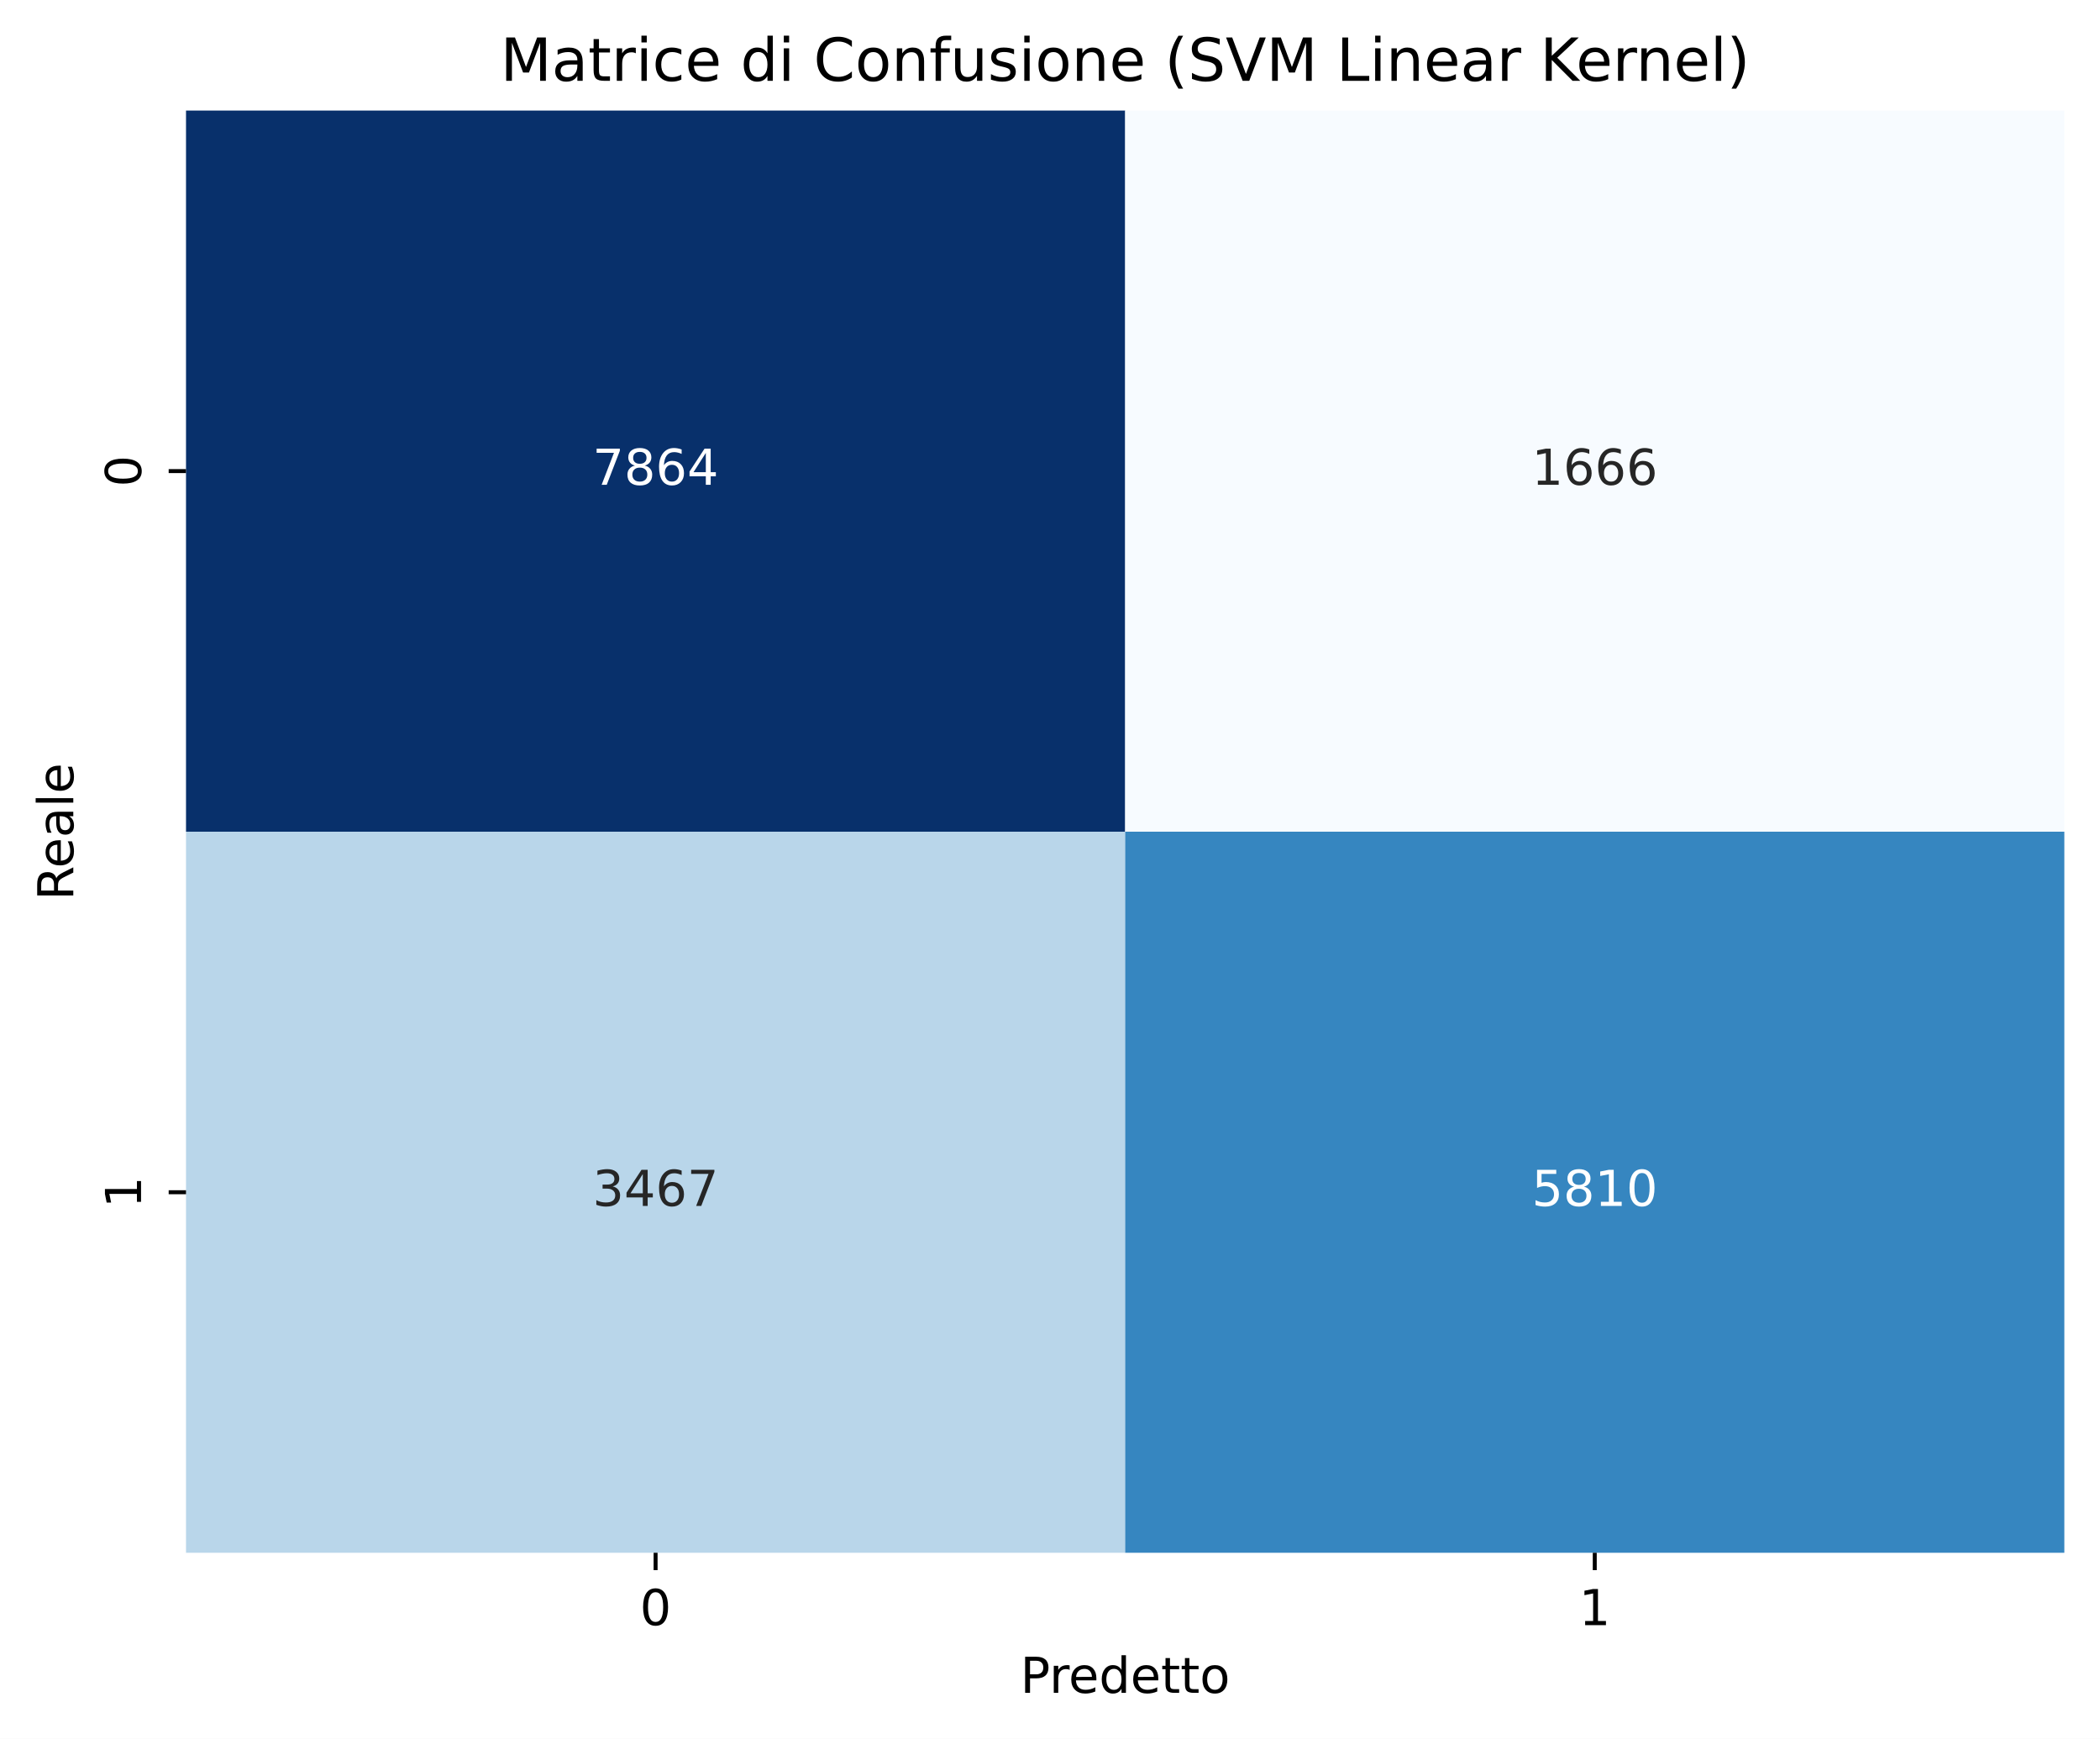
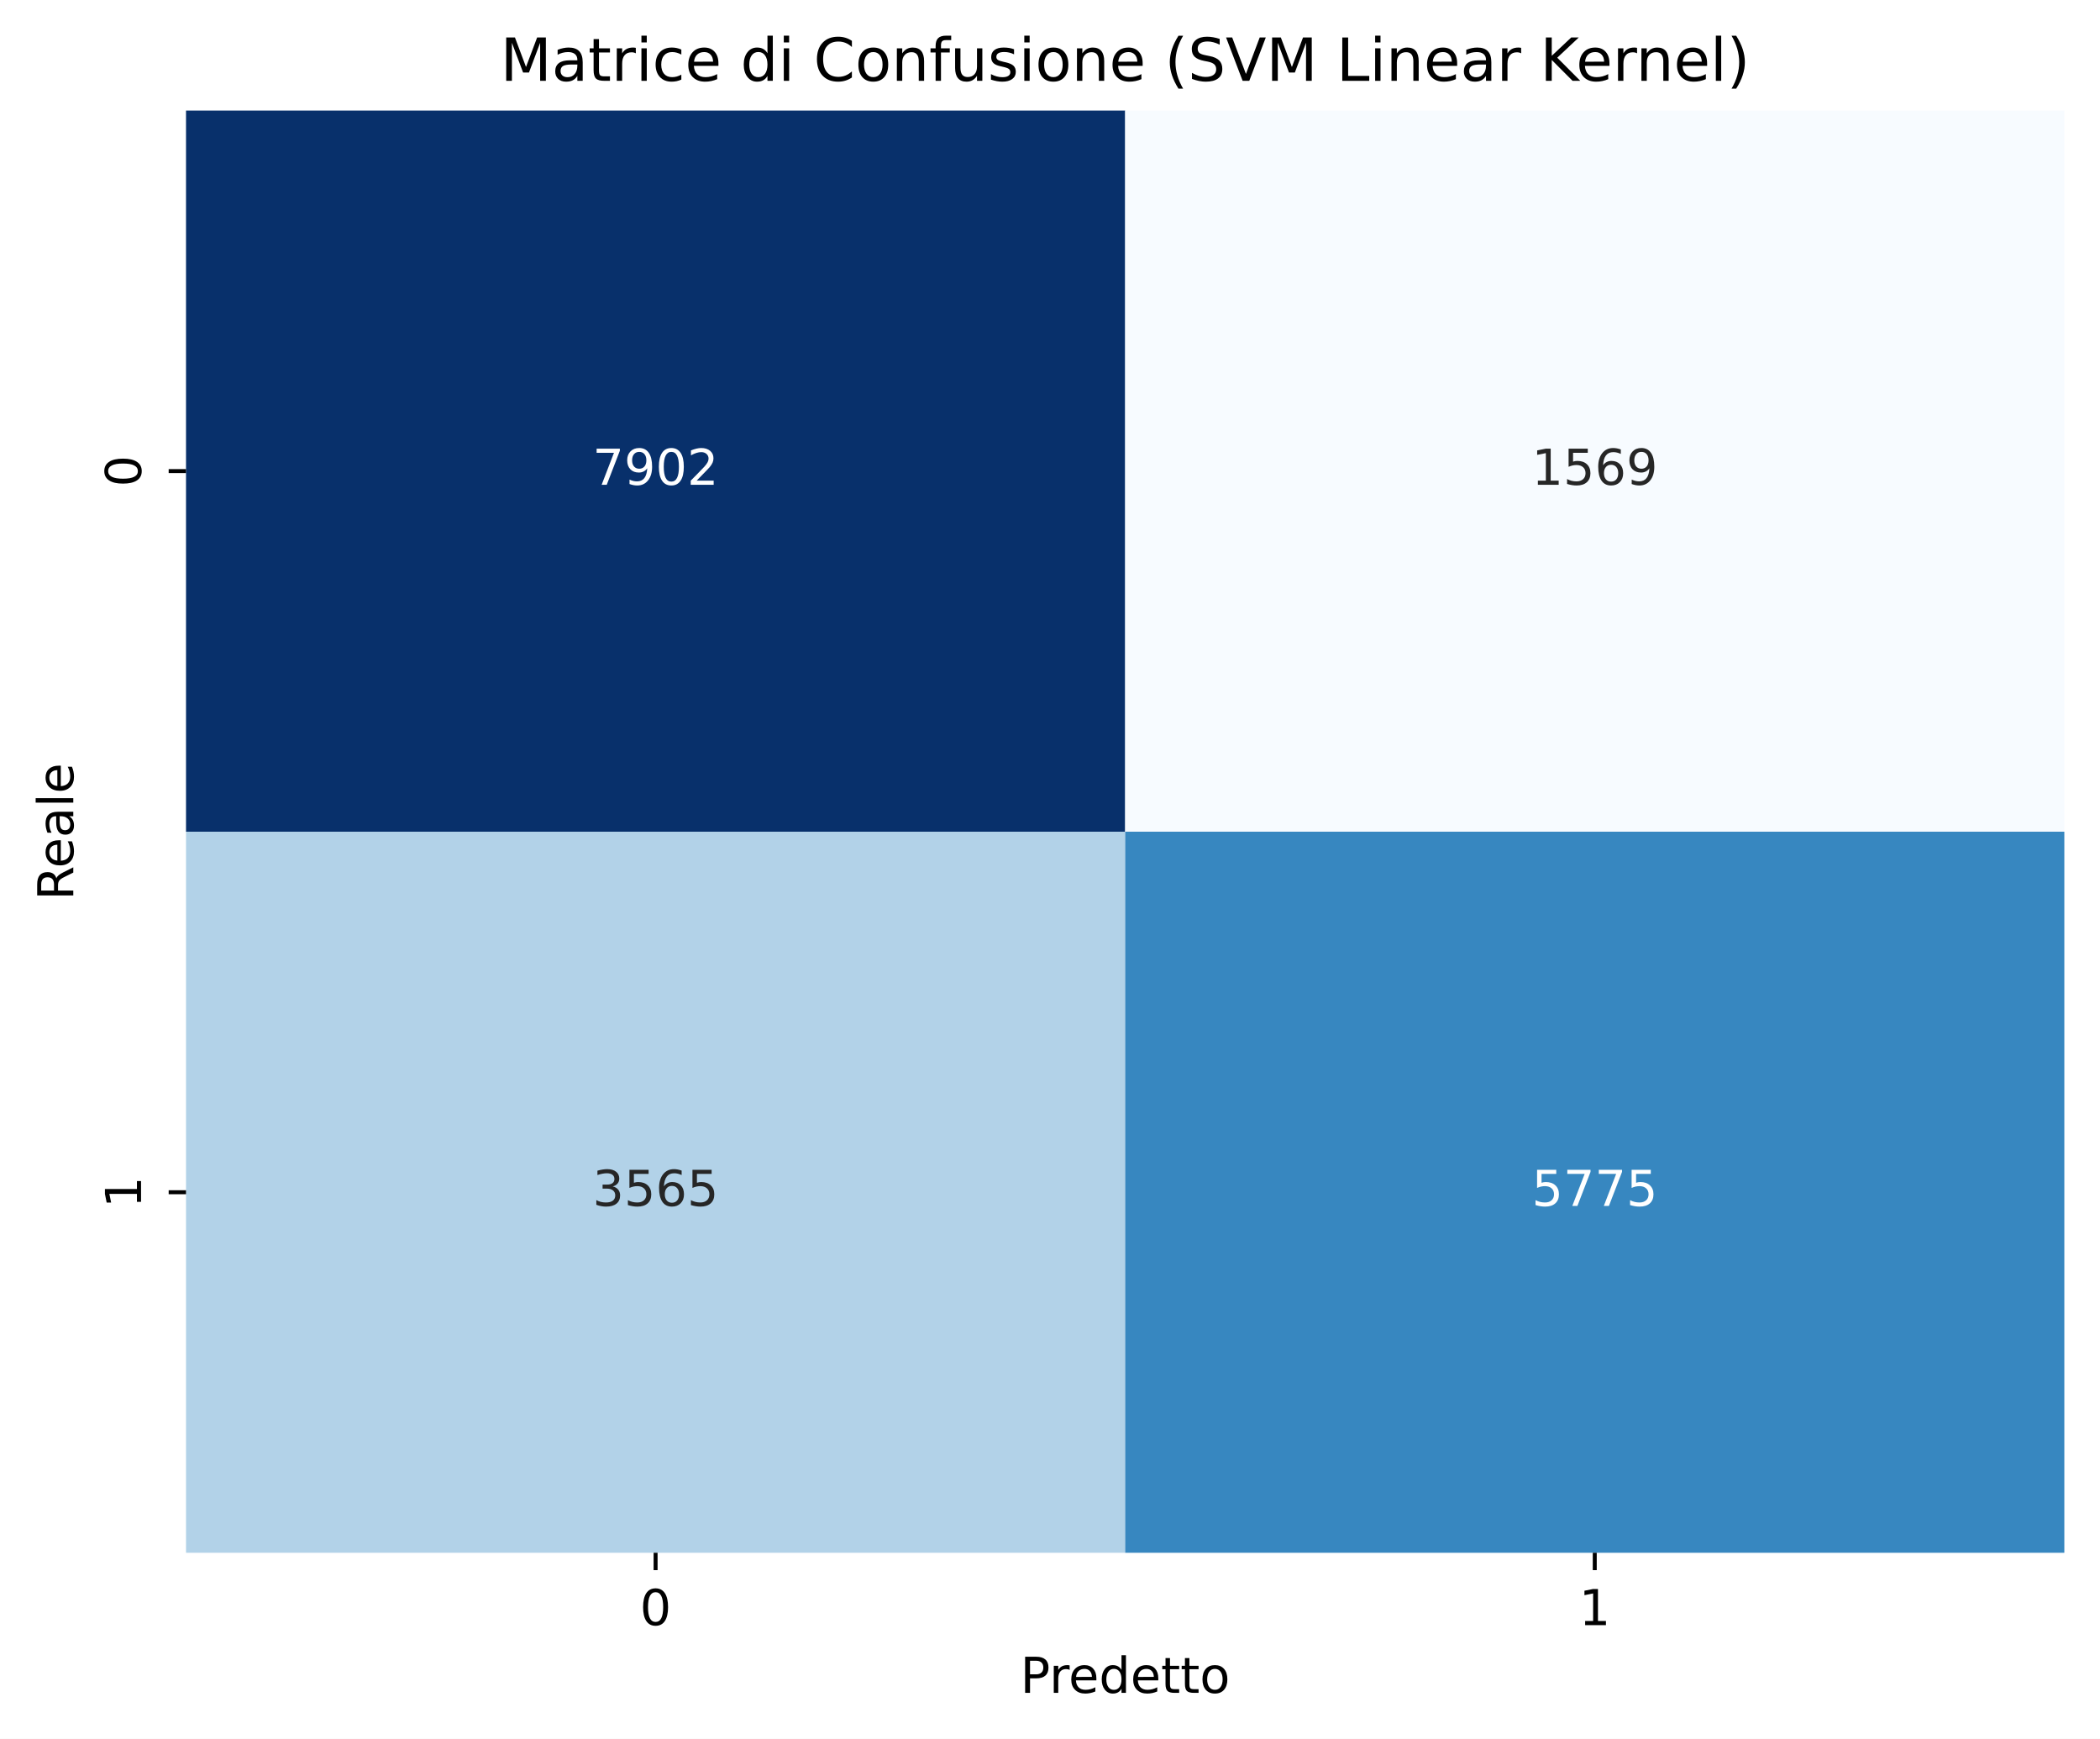
<svg xmlns="http://www.w3.org/2000/svg" xmlns:xlink="http://www.w3.org/1999/xlink" width="423.996pt" height="351.034pt" viewBox="0 0 423.996 351.034" version="1.1">
  <defs>
    <style type="text/css">*{stroke-linejoin: round; stroke-linecap: butt}</style>
  </defs>
  <g id="figure_1">
    <g id="patch_1">
      <path d="M 0 351.034  L 423.996 351.034  L 423.996 0  L 0 0  z " style="fill: #ffffff" />
    </g>
    <g id="axes_1">
      <g id="patch_2">
        <path d="M 37.556 313.478  L 416.796 313.478  L 416.796 22.318  L 37.556 22.318  z " style="fill: #ffffff" />
      </g>
      <g id="QuadMesh_1">
-         <path d="M 37.556 22.318  L 227.176 22.318  L 227.176 167.898  L 37.556 167.898  L 37.556 22.318  " clip-path="url(#p1408f94888)" style="fill: #08306b" />
-         <path d="M 227.176 22.318  L 416.796 22.318  L 416.796 167.898  L 227.176 167.898  L 227.176 22.318  " clip-path="url(#p1408f94888)" style="fill: #f7fbff" />
-         <path d="M 37.556 167.898  L 227.176 167.898  L 227.176 313.478  L 37.556 313.478  L 37.556 167.898  " clip-path="url(#p1408f94888)" style="fill: #b9d6ea" />
-         <path d="M 227.176 167.898  L 416.796 167.898  L 416.796 313.478  L 227.176 313.478  L 227.176 167.898  " clip-path="url(#p1408f94888)" style="fill: #3686c0" />
+         <path d="M 37.556 22.318  L 227.176 22.318  L 227.176 167.898  L 37.556 167.898  L 37.556 22.318  " clip-path="url(#p6ae22983ac)" style="fill: #08306b" />
+         <path d="M 227.176 22.318  L 416.796 22.318  L 416.796 167.898  L 227.176 167.898  L 227.176 22.318  " clip-path="url(#p6ae22983ac)" style="fill: #f7fbff" />
+         <path d="M 37.556 167.898  L 227.176 167.898  L 227.176 313.478  L 37.556 313.478  L 37.556 167.898  " clip-path="url(#p6ae22983ac)" style="fill: #b2d2e8" />
+         <path d="M 227.176 167.898  L 416.796 167.898  L 416.796 313.478  L 227.176 313.478  L 227.176 167.898  " clip-path="url(#p6ae22983ac)" style="fill: #3787c0" />
      </g>
      <g id="matplotlib.axis_1">
        <g id="xtick_1">
          <g id="line2d_1">
            <defs>
-               <path id="m2ece171758" d="M 0 0  L 0 3.5  " style="stroke: #000000; stroke-width: 0.8" />
-             </defs>
-             <g>
-               <use xlink:href="#m2ece171758" x="132.366" y="313.478" style="stroke: #000000; stroke-width: 0.8" />
+               <path id="mb104073dc0" d="M 0 0  L 0 3.5  " style="stroke: #000000; stroke-width: 0.8" />
+             </defs>
+             <g>
+               <use xlink:href="#mb104073dc0" x="132.366" y="313.478" style="stroke: #000000; stroke-width: 0.8" />
            </g>
          </g>
          <g id="text_1">
            <g transform="translate(129.185 328.0766) scale(0.1 -0.1)">
              <defs>
                <path id="DejaVuSans-30" d="M 2034 4250  Q 1547 4250 1301 3770  Q 1056 3291 1056 2328  Q 1056 1369 1301 889  Q 1547 409 2034 409  Q 2525 409 2770 889  Q 3016 1369 3016 2328  Q 3016 3291 2770 3770  Q 2525 4250 2034 4250  z M 2034 4750  Q 2819 4750 3233 4129  Q 3647 3509 3647 2328  Q 3647 1150 3233 529  Q 2819 -91 2034 -91  Q 1250 -91 836 529  Q 422 1150 422 2328  Q 422 3509 836 4129  Q 1250 4750 2034 4750  z " transform="scale(0.015625)" />
              </defs>
              <use xlink:href="#DejaVuSans-30" />
            </g>
          </g>
        </g>
        <g id="xtick_2">
          <g id="line2d_2">
            <g>
-               <use xlink:href="#m2ece171758" x="321.986" y="313.478" style="stroke: #000000; stroke-width: 0.8" />
+               <use xlink:href="#mb104073dc0" x="321.986" y="313.478" style="stroke: #000000; stroke-width: 0.8" />
            </g>
          </g>
          <g id="text_2">
            <g transform="translate(318.805 328.0766) scale(0.1 -0.1)">
              <defs>
                <path id="DejaVuSans-31" d="M 794 531  L 1825 531  L 1825 4091  L 703 3866  L 703 4441  L 1819 4666  L 2450 4666  L 2450 531  L 3481 531  L 3481 0  L 794 0  L 794 531  z " transform="scale(0.015625)" />
              </defs>
              <use xlink:href="#DejaVuSans-31" />
            </g>
          </g>
        </g>
        <g id="text_3">
          <g transform="translate(205.9989 341.7547) scale(0.1 -0.1)">
            <defs>
              <path id="DejaVuSans-50" d="M 1259 4147  L 1259 2394  L 2053 2394  Q 2494 2394 2734 2622  Q 2975 2850 2975 3272  Q 2975 3691 2734 3919  Q 2494 4147 2053 4147  L 1259 4147  z M 628 4666  L 2053 4666  Q 2838 4666 3239 4311  Q 3641 3956 3641 3272  Q 3641 2581 3239 2228  Q 2838 1875 2053 1875  L 1259 1875  L 1259 0  L 628 0  L 628 4666  z " transform="scale(0.015625)" />
              <path id="DejaVuSans-72" d="M 2631 2963  Q 2534 3019 2420 3045  Q 2306 3072 2169 3072  Q 1681 3072 1420 2755  Q 1159 2438 1159 1844  L 1159 0  L 581 0  L 581 3500  L 1159 3500  L 1159 2956  Q 1341 3275 1631 3429  Q 1922 3584 2338 3584  Q 2397 3584 2469 3576  Q 2541 3569 2628 3553  L 2631 2963  z " transform="scale(0.015625)" />
              <path id="DejaVuSans-65" d="M 3597 1894  L 3597 1613  L 953 1613  Q 991 1019 1311 708  Q 1631 397 2203 397  Q 2534 397 2845 478  Q 3156 559 3463 722  L 3463 178  Q 3153 47 2828 -22  Q 2503 -91 2169 -91  Q 1331 -91 842 396  Q 353 884 353 1716  Q 353 2575 817 3079  Q 1281 3584 2069 3584  Q 2775 3584 3186 3129  Q 3597 2675 3597 1894  z M 3022 2063  Q 3016 2534 2758 2815  Q 2500 3097 2075 3097  Q 1594 3097 1305 2825  Q 1016 2553 972 2059  L 3022 2063  z " transform="scale(0.015625)" />
              <path id="DejaVuSans-64" d="M 2906 2969  L 2906 4863  L 3481 4863  L 3481 0  L 2906 0  L 2906 525  Q 2725 213 2448 61  Q 2172 -91 1784 -91  Q 1150 -91 751 415  Q 353 922 353 1747  Q 353 2572 751 3078  Q 1150 3584 1784 3584  Q 2172 3584 2448 3432  Q 2725 3281 2906 2969  z M 947 1747  Q 947 1113 1208 752  Q 1469 391 1925 391  Q 2381 391 2643 752  Q 2906 1113 2906 1747  Q 2906 2381 2643 2742  Q 2381 3103 1925 3103  Q 1469 3103 1208 2742  Q 947 2381 947 1747  z " transform="scale(0.015625)" />
              <path id="DejaVuSans-74" d="M 1172 4494  L 1172 3500  L 2356 3500  L 2356 3053  L 1172 3053  L 1172 1153  Q 1172 725 1289 603  Q 1406 481 1766 481  L 2356 481  L 2356 0  L 1766 0  Q 1100 0 847 248  Q 594 497 594 1153  L 594 3053  L 172 3053  L 172 3500  L 594 3500  L 594 4494  L 1172 4494  z " transform="scale(0.015625)" />
              <path id="DejaVuSans-6f" d="M 1959 3097  Q 1497 3097 1228 2736  Q 959 2375 959 1747  Q 959 1119 1226 758  Q 1494 397 1959 397  Q 2419 397 2687 759  Q 2956 1122 2956 1747  Q 2956 2369 2687 2733  Q 2419 3097 1959 3097  z M 1959 3584  Q 2709 3584 3137 3096  Q 3566 2609 3566 1747  Q 3566 888 3137 398  Q 2709 -91 1959 -91  Q 1206 -91 779 398  Q 353 888 353 1747  Q 353 2609 779 3096  Q 1206 3584 1959 3584  z " transform="scale(0.015625)" />
            </defs>
            <use xlink:href="#DejaVuSans-50" />
            <use xlink:href="#DejaVuSans-72" transform="translate(58.55273 0)" />
            <use xlink:href="#DejaVuSans-65" transform="translate(97.41602 0)" />
            <use xlink:href="#DejaVuSans-64" transform="translate(158.9395 0)" />
            <use xlink:href="#DejaVuSans-65" transform="translate(222.416 0)" />
            <use xlink:href="#DejaVuSans-74" transform="translate(283.9395 0)" />
            <use xlink:href="#DejaVuSans-74" transform="translate(323.1484 0)" />
            <use xlink:href="#DejaVuSans-6f" transform="translate(362.3574 0)" />
          </g>
        </g>
      </g>
      <g id="matplotlib.axis_2">
        <g id="ytick_1">
          <g id="line2d_3">
            <defs>
-               <path id="m6fb45d52a0" d="M 0 0  L -3.5 0  " style="stroke: #000000; stroke-width: 0.8" />
-             </defs>
-             <g>
-               <use xlink:href="#m6fb45d52a0" x="37.556" y="95.108" style="stroke: #000000; stroke-width: 0.8" />
+               <path id="m1af7215640" d="M 0 0  L -3.5 0  " style="stroke: #000000; stroke-width: 0.8" />
+             </defs>
+             <g>
+               <use xlink:href="#m1af7215640" x="37.556" y="95.108" style="stroke: #000000; stroke-width: 0.8" />
            </g>
          </g>
          <g id="text_4">
            <g transform="translate(28.47656 98.28938) rotate(-90) scale(0.1 -0.1)">
              <use xlink:href="#DejaVuSans-30" />
            </g>
          </g>
        </g>
        <g id="ytick_2">
          <g id="line2d_4">
            <g>
-               <use xlink:href="#m6fb45d52a0" x="37.556" y="240.688" style="stroke: #000000; stroke-width: 0.8" />
+               <use xlink:href="#m1af7215640" x="37.556" y="240.688" style="stroke: #000000; stroke-width: 0.8" />
            </g>
          </g>
          <g id="text_5">
            <g transform="translate(28.47656 243.8694) rotate(-90) scale(0.1 -0.1)">
              <use xlink:href="#DejaVuSans-31" />
            </g>
          </g>
        </g>
        <g id="text_6">
          <g transform="translate(14.79844 181.7536) rotate(-90) scale(0.1 -0.1)">
            <defs>
              <path id="DejaVuSans-52" d="M 2841 2188  Q 3044 2119 3236 1894  Q 3428 1669 3622 1275  L 4263 0  L 3584 0  L 2988 1197  Q 2756 1666 2539 1819  Q 2322 1972 1947 1972  L 1259 1972  L 1259 0  L 628 0  L 628 4666  L 2053 4666  Q 2853 4666 3247 4331  Q 3641 3997 3641 3322  Q 3641 2881 3436 2590  Q 3231 2300 2841 2188  z M 1259 4147  L 1259 2491  L 2053 2491  Q 2509 2491 2742 2702  Q 2975 2913 2975 3322  Q 2975 3731 2742 3939  Q 2509 4147 2053 4147  L 1259 4147  z " transform="scale(0.015625)" />
              <path id="DejaVuSans-61" d="M 2194 1759  Q 1497 1759 1228 1600  Q 959 1441 959 1056  Q 959 750 1161 570  Q 1363 391 1709 391  Q 2188 391 2477 730  Q 2766 1069 2766 1631  L 2766 1759  L 2194 1759  z M 3341 1997  L 3341 0  L 2766 0  L 2766 531  Q 2569 213 2275 61  Q 1981 -91 1556 -91  Q 1019 -91 701 211  Q 384 513 384 1019  Q 384 1609 779 1909  Q 1175 2209 1959 2209  L 2766 2209  L 2766 2266  Q 2766 2663 2505 2880  Q 2244 3097 1772 3097  Q 1472 3097 1187 3025  Q 903 2953 641 2809  L 641 3341  Q 956 3463 1253 3523  Q 1550 3584 1831 3584  Q 2591 3584 2966 3190  Q 3341 2797 3341 1997  z " transform="scale(0.015625)" />
              <path id="DejaVuSans-6c" d="M 603 4863  L 1178 4863  L 1178 0  L 603 0  L 603 4863  z " transform="scale(0.015625)" />
            </defs>
            <use xlink:href="#DejaVuSans-52" />
            <use xlink:href="#DejaVuSans-65" transform="translate(64.98242 0)" />
            <use xlink:href="#DejaVuSans-61" transform="translate(126.5059 0)" />
            <use xlink:href="#DejaVuSans-6c" transform="translate(187.7852 0)" />
            <use xlink:href="#DejaVuSans-65" transform="translate(215.5684 0)" />
          </g>
        </g>
      </g>
      <g id="text_7">
        <g style="fill: #ffffff" transform="translate(119.6412 97.8675) scale(0.1 -0.1)">
          <defs>
            <path id="DejaVuSans-37" d="M 525 4666  L 3525 4666  L 3525 4397  L 1831 0  L 1172 0  L 2766 4134  L 525 4134  L 525 4666  z " transform="scale(0.015625)" />
-             <path id="DejaVuSans-38" d="M 2034 2216  Q 1584 2216 1326 1975  Q 1069 1734 1069 1313  Q 1069 891 1326 650  Q 1584 409 2034 409  Q 2484 409 2743 651  Q 3003 894 3003 1313  Q 3003 1734 2745 1975  Q 2488 2216 2034 2216  z M 1403 2484  Q 997 2584 770 2862  Q 544 3141 544 3541  Q 544 4100 942 4425  Q 1341 4750 2034 4750  Q 2731 4750 3128 4425  Q 3525 4100 3525 3541  Q 3525 3141 3298 2862  Q 3072 2584 2669 2484  Q 3125 2378 3379 2068  Q 3634 1759 3634 1313  Q 3634 634 3220 271  Q 2806 -91 2034 -91  Q 1263 -91 848 271  Q 434 634 434 1313  Q 434 1759 690 2068  Q 947 2378 1403 2484  z M 1172 3481  Q 1172 3119 1398 2916  Q 1625 2713 2034 2713  Q 2441 2713 2670 2916  Q 2900 3119 2900 3481  Q 2900 3844 2670 4047  Q 2441 4250 2034 4250  Q 1625 4250 1398 4047  Q 1172 3844 1172 3481  z " transform="scale(0.015625)" />
-             <path id="DejaVuSans-36" d="M 2113 2584  Q 1688 2584 1439 2293  Q 1191 2003 1191 1497  Q 1191 994 1439 701  Q 1688 409 2113 409  Q 2538 409 2786 701  Q 3034 994 3034 1497  Q 3034 2003 2786 2293  Q 2538 2584 2113 2584  z M 3366 4563  L 3366 3988  Q 3128 4100 2886 4159  Q 2644 4219 2406 4219  Q 1781 4219 1451 3797  Q 1122 3375 1075 2522  Q 1259 2794 1537 2939  Q 1816 3084 2150 3084  Q 2853 3084 3261 2657  Q 3669 2231 3669 1497  Q 3669 778 3244 343  Q 2819 -91 2113 -91  Q 1303 -91 875 529  Q 447 1150 447 2328  Q 447 3434 972 4092  Q 1497 4750 2381 4750  Q 2619 4750 2861 4703  Q 3103 4656 3366 4563  z " transform="scale(0.015625)" />
-             <path id="DejaVuSans-34" d="M 2419 4116  L 825 1625  L 2419 1625  L 2419 4116  z M 2253 4666  L 3047 4666  L 3047 1625  L 3713 1625  L 3713 1100  L 3047 1100  L 3047 0  L 2419 0  L 2419 1100  L 313 1100  L 313 1709  L 2253 4666  z " transform="scale(0.015625)" />
+             <path id="DejaVuSans-39" d="M 703 97  L 703 672  Q 941 559 1184 500  Q 1428 441 1663 441  Q 2288 441 2617 861  Q 2947 1281 2994 2138  Q 2813 1869 2534 1725  Q 2256 1581 1919 1581  Q 1219 1581 811 2004  Q 403 2428 403 3163  Q 403 3881 828 4315  Q 1253 4750 1959 4750  Q 2769 4750 3195 4129  Q 3622 3509 3622 2328  Q 3622 1225 3098 567  Q 2575 -91 1691 -91  Q 1453 -91 1209 -44  Q 966 3 703 97  z M 1959 2075  Q 2384 2075 2632 2365  Q 2881 2656 2881 3163  Q 2881 3666 2632 3958  Q 2384 4250 1959 4250  Q 1534 4250 1286 3958  Q 1038 3666 1038 3163  Q 1038 2656 1286 2365  Q 1534 2075 1959 2075  z " transform="scale(0.015625)" />
+             <path id="DejaVuSans-32" d="M 1228 531  L 3431 531  L 3431 0  L 469 0  L 469 531  Q 828 903 1448 1529  Q 2069 2156 2228 2338  Q 2531 2678 2651 2914  Q 2772 3150 2772 3378  Q 2772 3750 2511 3984  Q 2250 4219 1831 4219  Q 1534 4219 1204 4116  Q 875 4013 500 3803  L 500 4441  Q 881 4594 1212 4672  Q 1544 4750 1819 4750  Q 2544 4750 2975 4387  Q 3406 4025 3406 3419  Q 3406 3131 3298 2873  Q 3191 2616 2906 2266  Q 2828 2175 2409 1742  Q 1991 1309 1228 531  z " transform="scale(0.015625)" />
          </defs>
          <use xlink:href="#DejaVuSans-37" />
-           <use xlink:href="#DejaVuSans-38" transform="translate(63.62305 0)" />
-           <use xlink:href="#DejaVuSans-36" transform="translate(127.2461 0)" />
-           <use xlink:href="#DejaVuSans-34" transform="translate(190.8691 0)" />
+           <use xlink:href="#DejaVuSans-39" transform="translate(63.62305 0)" />
+           <use xlink:href="#DejaVuSans-30" transform="translate(127.2461 0)" />
+           <use xlink:href="#DejaVuSans-32" transform="translate(190.8691 0)" />
        </g>
      </g>
      <g id="text_8">
        <g style="fill: #262626" transform="translate(309.2613 97.8675) scale(0.1 -0.1)">
+           <defs>
+             <path id="DejaVuSans-35" d="M 691 4666  L 3169 4666  L 3169 4134  L 1269 4134  L 1269 2991  Q 1406 3038 1543 3061  Q 1681 3084 1819 3084  Q 2600 3084 3056 2656  Q 3513 2228 3513 1497  Q 3513 744 3044 326  Q 2575 -91 1722 -91  Q 1428 -91 1123 -41  Q 819 9 494 109  L 494 744  Q 775 591 1075 516  Q 1375 441 1709 441  Q 2250 441 2565 725  Q 2881 1009 2881 1497  Q 2881 1984 2565 2268  Q 2250 2553 1709 2553  Q 1456 2553 1204 2497  Q 953 2441 691 2322  L 691 4666  z " transform="scale(0.015625)" />
+             <path id="DejaVuSans-36" d="M 2113 2584  Q 1688 2584 1439 2293  Q 1191 2003 1191 1497  Q 1191 994 1439 701  Q 1688 409 2113 409  Q 2538 409 2786 701  Q 3034 994 3034 1497  Q 3034 2003 2786 2293  Q 2538 2584 2113 2584  z M 3366 4563  L 3366 3988  Q 3128 4100 2886 4159  Q 2644 4219 2406 4219  Q 1781 4219 1451 3797  Q 1122 3375 1075 2522  Q 1259 2794 1537 2939  Q 1816 3084 2150 3084  Q 2853 3084 3261 2657  Q 3669 2231 3669 1497  Q 3669 778 3244 343  Q 2819 -91 2113 -91  Q 1303 -91 875 529  Q 447 1150 447 2328  Q 447 3434 972 4092  Q 1497 4750 2381 4750  Q 2619 4750 2861 4703  Q 3103 4656 3366 4563  z " transform="scale(0.015625)" />
+           </defs>
          <use xlink:href="#DejaVuSans-31" />
-           <use xlink:href="#DejaVuSans-36" transform="translate(63.62305 0)" />
+           <use xlink:href="#DejaVuSans-35" transform="translate(63.62305 0)" />
          <use xlink:href="#DejaVuSans-36" transform="translate(127.2461 0)" />
-           <use xlink:href="#DejaVuSans-36" transform="translate(190.8691 0)" />
+           <use xlink:href="#DejaVuSans-39" transform="translate(190.8691 0)" />
        </g>
      </g>
      <g id="text_9">
        <g style="fill: #262626" transform="translate(119.6412 243.4475) scale(0.1 -0.1)">
          <defs>
            <path id="DejaVuSans-33" d="M 2597 2516  Q 3050 2419 3304 2112  Q 3559 1806 3559 1356  Q 3559 666 3084 287  Q 2609 -91 1734 -91  Q 1441 -91 1130 -33  Q 819 25 488 141  L 488 750  Q 750 597 1062 519  Q 1375 441 1716 441  Q 2309 441 2620 675  Q 2931 909 2931 1356  Q 2931 1769 2642 2001  Q 2353 2234 1838 2234  L 1294 2234  L 1294 2753  L 1863 2753  Q 2328 2753 2575 2939  Q 2822 3125 2822 3475  Q 2822 3834 2567 4026  Q 2313 4219 1838 4219  Q 1578 4219 1281 4162  Q 984 4106 628 3988  L 628 4550  Q 988 4650 1302 4700  Q 1616 4750 1894 4750  Q 2613 4750 3031 4423  Q 3450 4097 3450 3541  Q 3450 3153 3228 2886  Q 3006 2619 2597 2516  z " transform="scale(0.015625)" />
          </defs>
          <use xlink:href="#DejaVuSans-33" />
-           <use xlink:href="#DejaVuSans-34" transform="translate(63.62305 0)" />
+           <use xlink:href="#DejaVuSans-35" transform="translate(63.62305 0)" />
          <use xlink:href="#DejaVuSans-36" transform="translate(127.2461 0)" />
-           <use xlink:href="#DejaVuSans-37" transform="translate(190.8691 0)" />
+           <use xlink:href="#DejaVuSans-35" transform="translate(190.8691 0)" />
        </g>
      </g>
      <g id="text_10">
        <g style="fill: #ffffff" transform="translate(309.2613 243.4475) scale(0.1 -0.1)">
-           <defs>
-             <path id="DejaVuSans-35" d="M 691 4666  L 3169 4666  L 3169 4134  L 1269 4134  L 1269 2991  Q 1406 3038 1543 3061  Q 1681 3084 1819 3084  Q 2600 3084 3056 2656  Q 3513 2228 3513 1497  Q 3513 744 3044 326  Q 2575 -91 1722 -91  Q 1428 -91 1123 -41  Q 819 9 494 109  L 494 744  Q 775 591 1075 516  Q 1375 441 1709 441  Q 2250 441 2565 725  Q 2881 1009 2881 1497  Q 2881 1984 2565 2268  Q 2250 2553 1709 2553  Q 1456 2553 1204 2497  Q 953 2441 691 2322  L 691 4666  z " transform="scale(0.015625)" />
-           </defs>
          <use xlink:href="#DejaVuSans-35" />
-           <use xlink:href="#DejaVuSans-38" transform="translate(63.62305 0)" />
-           <use xlink:href="#DejaVuSans-31" transform="translate(127.2461 0)" />
-           <use xlink:href="#DejaVuSans-30" transform="translate(190.8691 0)" />
+           <use xlink:href="#DejaVuSans-37" transform="translate(63.62305 0)" />
+           <use xlink:href="#DejaVuSans-37" transform="translate(127.2461 0)" />
+           <use xlink:href="#DejaVuSans-35" transform="translate(190.8691 0)" />
        </g>
      </g>
      <g id="text_11">
        <g transform="translate(101.03 16.31812) scale(0.12 -0.12)">
          <defs>
            <path id="DejaVuSans-4d" d="M 628 4666  L 1569 4666  L 2759 1491  L 3956 4666  L 4897 4666  L 4897 0  L 4281 0  L 4281 4097  L 3078 897  L 2444 897  L 1241 4097  L 1241 0  L 628 0  L 628 4666  z " transform="scale(0.015625)" />
            <path id="DejaVuSans-69" d="M 603 3500  L 1178 3500  L 1178 0  L 603 0  L 603 3500  z M 603 4863  L 1178 4863  L 1178 4134  L 603 4134  L 603 4863  z " transform="scale(0.015625)" />
            <path id="DejaVuSans-63" d="M 3122 3366  L 3122 2828  Q 2878 2963 2633 3030  Q 2388 3097 2138 3097  Q 1578 3097 1268 2742  Q 959 2388 959 1747  Q 959 1106 1268 751  Q 1578 397 2138 397  Q 2388 397 2633 464  Q 2878 531 3122 666  L 3122 134  Q 2881 22 2623 -34  Q 2366 -91 2075 -91  Q 1284 -91 818 406  Q 353 903 353 1747  Q 353 2603 823 3093  Q 1294 3584 2113 3584  Q 2378 3584 2631 3529  Q 2884 3475 3122 3366  z " transform="scale(0.015625)" />
            <path id="DejaVuSans-20" transform="scale(0.015625)" />
            <path id="DejaVuSans-43" d="M 4122 4306  L 4122 3641  Q 3803 3938 3442 4084  Q 3081 4231 2675 4231  Q 1875 4231 1450 3742  Q 1025 3253 1025 2328  Q 1025 1406 1450 917  Q 1875 428 2675 428  Q 3081 428 3442 575  Q 3803 722 4122 1019  L 4122 359  Q 3791 134 3420 21  Q 3050 -91 2638 -91  Q 1578 -91 968 557  Q 359 1206 359 2328  Q 359 3453 968 4101  Q 1578 4750 2638 4750  Q 3056 4750 3426 4639  Q 3797 4528 4122 4306  z " transform="scale(0.015625)" />
            <path id="DejaVuSans-6e" d="M 3513 2113  L 3513 0  L 2938 0  L 2938 2094  Q 2938 2591 2744 2837  Q 2550 3084 2163 3084  Q 1697 3084 1428 2787  Q 1159 2491 1159 1978  L 1159 0  L 581 0  L 581 3500  L 1159 3500  L 1159 2956  Q 1366 3272 1645 3428  Q 1925 3584 2291 3584  Q 2894 3584 3203 3211  Q 3513 2838 3513 2113  z " transform="scale(0.015625)" />
            <path id="DejaVuSans-66" d="M 2375 4863  L 2375 4384  L 1825 4384  Q 1516 4384 1395 4259  Q 1275 4134 1275 3809  L 1275 3500  L 2222 3500  L 2222 3053  L 1275 3053  L 1275 0  L 697 0  L 697 3053  L 147 3053  L 147 3500  L 697 3500  L 697 3744  Q 697 4328 969 4595  Q 1241 4863 1831 4863  L 2375 4863  z " transform="scale(0.015625)" />
            <path id="DejaVuSans-75" d="M 544 1381  L 544 3500  L 1119 3500  L 1119 1403  Q 1119 906 1312 657  Q 1506 409 1894 409  Q 2359 409 2629 706  Q 2900 1003 2900 1516  L 2900 3500  L 3475 3500  L 3475 0  L 2900 0  L 2900 538  Q 2691 219 2414 64  Q 2138 -91 1772 -91  Q 1169 -91 856 284  Q 544 659 544 1381  z M 1991 3584  L 1991 3584  z " transform="scale(0.015625)" />
            <path id="DejaVuSans-73" d="M 2834 3397  L 2834 2853  Q 2591 2978 2328 3040  Q 2066 3103 1784 3103  Q 1356 3103 1142 2972  Q 928 2841 928 2578  Q 928 2378 1081 2264  Q 1234 2150 1697 2047  L 1894 2003  Q 2506 1872 2764 1633  Q 3022 1394 3022 966  Q 3022 478 2636 193  Q 2250 -91 1575 -91  Q 1294 -91 989 -36  Q 684 19 347 128  L 347 722  Q 666 556 975 473  Q 1284 391 1588 391  Q 1994 391 2212 530  Q 2431 669 2431 922  Q 2431 1156 2273 1281  Q 2116 1406 1581 1522  L 1381 1569  Q 847 1681 609 1914  Q 372 2147 372 2553  Q 372 3047 722 3315  Q 1072 3584 1716 3584  Q 2034 3584 2315 3537  Q 2597 3491 2834 3397  z " transform="scale(0.015625)" />
            <path id="DejaVuSans-28" d="M 1984 4856  Q 1566 4138 1362 3434  Q 1159 2731 1159 2009  Q 1159 1288 1364 580  Q 1569 -128 1984 -844  L 1484 -844  Q 1016 -109 783 600  Q 550 1309 550 2009  Q 550 2706 781 3412  Q 1013 4119 1484 4856  L 1984 4856  z " transform="scale(0.015625)" />
            <path id="DejaVuSans-53" d="M 3425 4513  L 3425 3897  Q 3066 4069 2747 4153  Q 2428 4238 2131 4238  Q 1616 4238 1336 4038  Q 1056 3838 1056 3469  Q 1056 3159 1242 3001  Q 1428 2844 1947 2747  L 2328 2669  Q 3034 2534 3370 2195  Q 3706 1856 3706 1288  Q 3706 609 3251 259  Q 2797 -91 1919 -91  Q 1588 -91 1214 -16  Q 841 59 441 206  L 441 856  Q 825 641 1194 531  Q 1563 422 1919 422  Q 2459 422 2753 634  Q 3047 847 3047 1241  Q 3047 1584 2836 1778  Q 2625 1972 2144 2069  L 1759 2144  Q 1053 2284 737 2584  Q 422 2884 422 3419  Q 422 4038 858 4394  Q 1294 4750 2059 4750  Q 2388 4750 2728 4690  Q 3069 4631 3425 4513  z " transform="scale(0.015625)" />
            <path id="DejaVuSans-56" d="M 1831 0  L 50 4666  L 709 4666  L 2188 738  L 3669 4666  L 4325 4666  L 2547 0  L 1831 0  z " transform="scale(0.015625)" />
            <path id="DejaVuSans-4c" d="M 628 4666  L 1259 4666  L 1259 531  L 3531 531  L 3531 0  L 628 0  L 628 4666  z " transform="scale(0.015625)" />
            <path id="DejaVuSans-4b" d="M 628 4666  L 1259 4666  L 1259 2694  L 3353 4666  L 4166 4666  L 1850 2491  L 4331 0  L 3500 0  L 1259 2247  L 1259 0  L 628 0  L 628 4666  z " transform="scale(0.015625)" />
            <path id="DejaVuSans-29" d="M 513 4856  L 1013 4856  Q 1481 4119 1714 3412  Q 1947 2706 1947 2009  Q 1947 1309 1714 600  Q 1481 -109 1013 -844  L 513 -844  Q 928 -128 1133 580  Q 1338 1288 1338 2009  Q 1338 2731 1133 3434  Q 928 4138 513 4856  z " transform="scale(0.015625)" />
          </defs>
          <use xlink:href="#DejaVuSans-4d" />
          <use xlink:href="#DejaVuSans-61" transform="translate(86.2793 0)" />
          <use xlink:href="#DejaVuSans-74" transform="translate(147.5586 0)" />
          <use xlink:href="#DejaVuSans-72" transform="translate(186.7676 0)" />
          <use xlink:href="#DejaVuSans-69" transform="translate(227.8809 0)" />
          <use xlink:href="#DejaVuSans-63" transform="translate(255.6641 0)" />
          <use xlink:href="#DejaVuSans-65" transform="translate(310.6445 0)" />
          <use xlink:href="#DejaVuSans-20" transform="translate(372.168 0)" />
          <use xlink:href="#DejaVuSans-64" transform="translate(403.9551 0)" />
          <use xlink:href="#DejaVuSans-69" transform="translate(467.4316 0)" />
          <use xlink:href="#DejaVuSans-20" transform="translate(495.2148 0)" />
          <use xlink:href="#DejaVuSans-43" transform="translate(527.002 0)" />
          <use xlink:href="#DejaVuSans-6f" transform="translate(596.8262 0)" />
          <use xlink:href="#DejaVuSans-6e" transform="translate(658.0078 0)" />
          <use xlink:href="#DejaVuSans-66" transform="translate(721.3867 0)" />
          <use xlink:href="#DejaVuSans-75" transform="translate(756.5918 0)" />
          <use xlink:href="#DejaVuSans-73" transform="translate(819.9707 0)" />
          <use xlink:href="#DejaVuSans-69" transform="translate(872.0703 0)" />
          <use xlink:href="#DejaVuSans-6f" transform="translate(899.8535 0)" />
          <use xlink:href="#DejaVuSans-6e" transform="translate(961.0352 0)" />
          <use xlink:href="#DejaVuSans-65" transform="translate(1024.414 0)" />
          <use xlink:href="#DejaVuSans-20" transform="translate(1085.938 0)" />
          <use xlink:href="#DejaVuSans-28" transform="translate(1117.725 0)" />
          <use xlink:href="#DejaVuSans-53" transform="translate(1156.738 0)" />
          <use xlink:href="#DejaVuSans-56" transform="translate(1220.215 0)" />
          <use xlink:href="#DejaVuSans-4d" transform="translate(1288.623 0)" />
          <use xlink:href="#DejaVuSans-20" transform="translate(1374.902 0)" />
          <use xlink:href="#DejaVuSans-4c" transform="translate(1406.689 0)" />
          <use xlink:href="#DejaVuSans-69" transform="translate(1462.402 0)" />
          <use xlink:href="#DejaVuSans-6e" transform="translate(1490.186 0)" />
          <use xlink:href="#DejaVuSans-65" transform="translate(1553.564 0)" />
          <use xlink:href="#DejaVuSans-61" transform="translate(1615.088 0)" />
          <use xlink:href="#DejaVuSans-72" transform="translate(1676.367 0)" />
          <use xlink:href="#DejaVuSans-20" transform="translate(1717.48 0)" />
          <use xlink:href="#DejaVuSans-4b" transform="translate(1749.268 0)" />
          <use xlink:href="#DejaVuSans-65" transform="translate(1809.844 0)" />
          <use xlink:href="#DejaVuSans-72" transform="translate(1871.367 0)" />
          <use xlink:href="#DejaVuSans-6e" transform="translate(1910.73 0)" />
          <use xlink:href="#DejaVuSans-65" transform="translate(1974.109 0)" />
          <use xlink:href="#DejaVuSans-6c" transform="translate(2035.633 0)" />
          <use xlink:href="#DejaVuSans-29" transform="translate(2063.416 0)" />
        </g>
      </g>
    </g>
  </g>
  <defs>
-     <clipPath id="p1408f94888">
+     <clipPath id="p6ae22983ac">
      <rect x="37.556" y="22.318" width="379.24" height="291.16" />
    </clipPath>
  </defs>
</svg>
